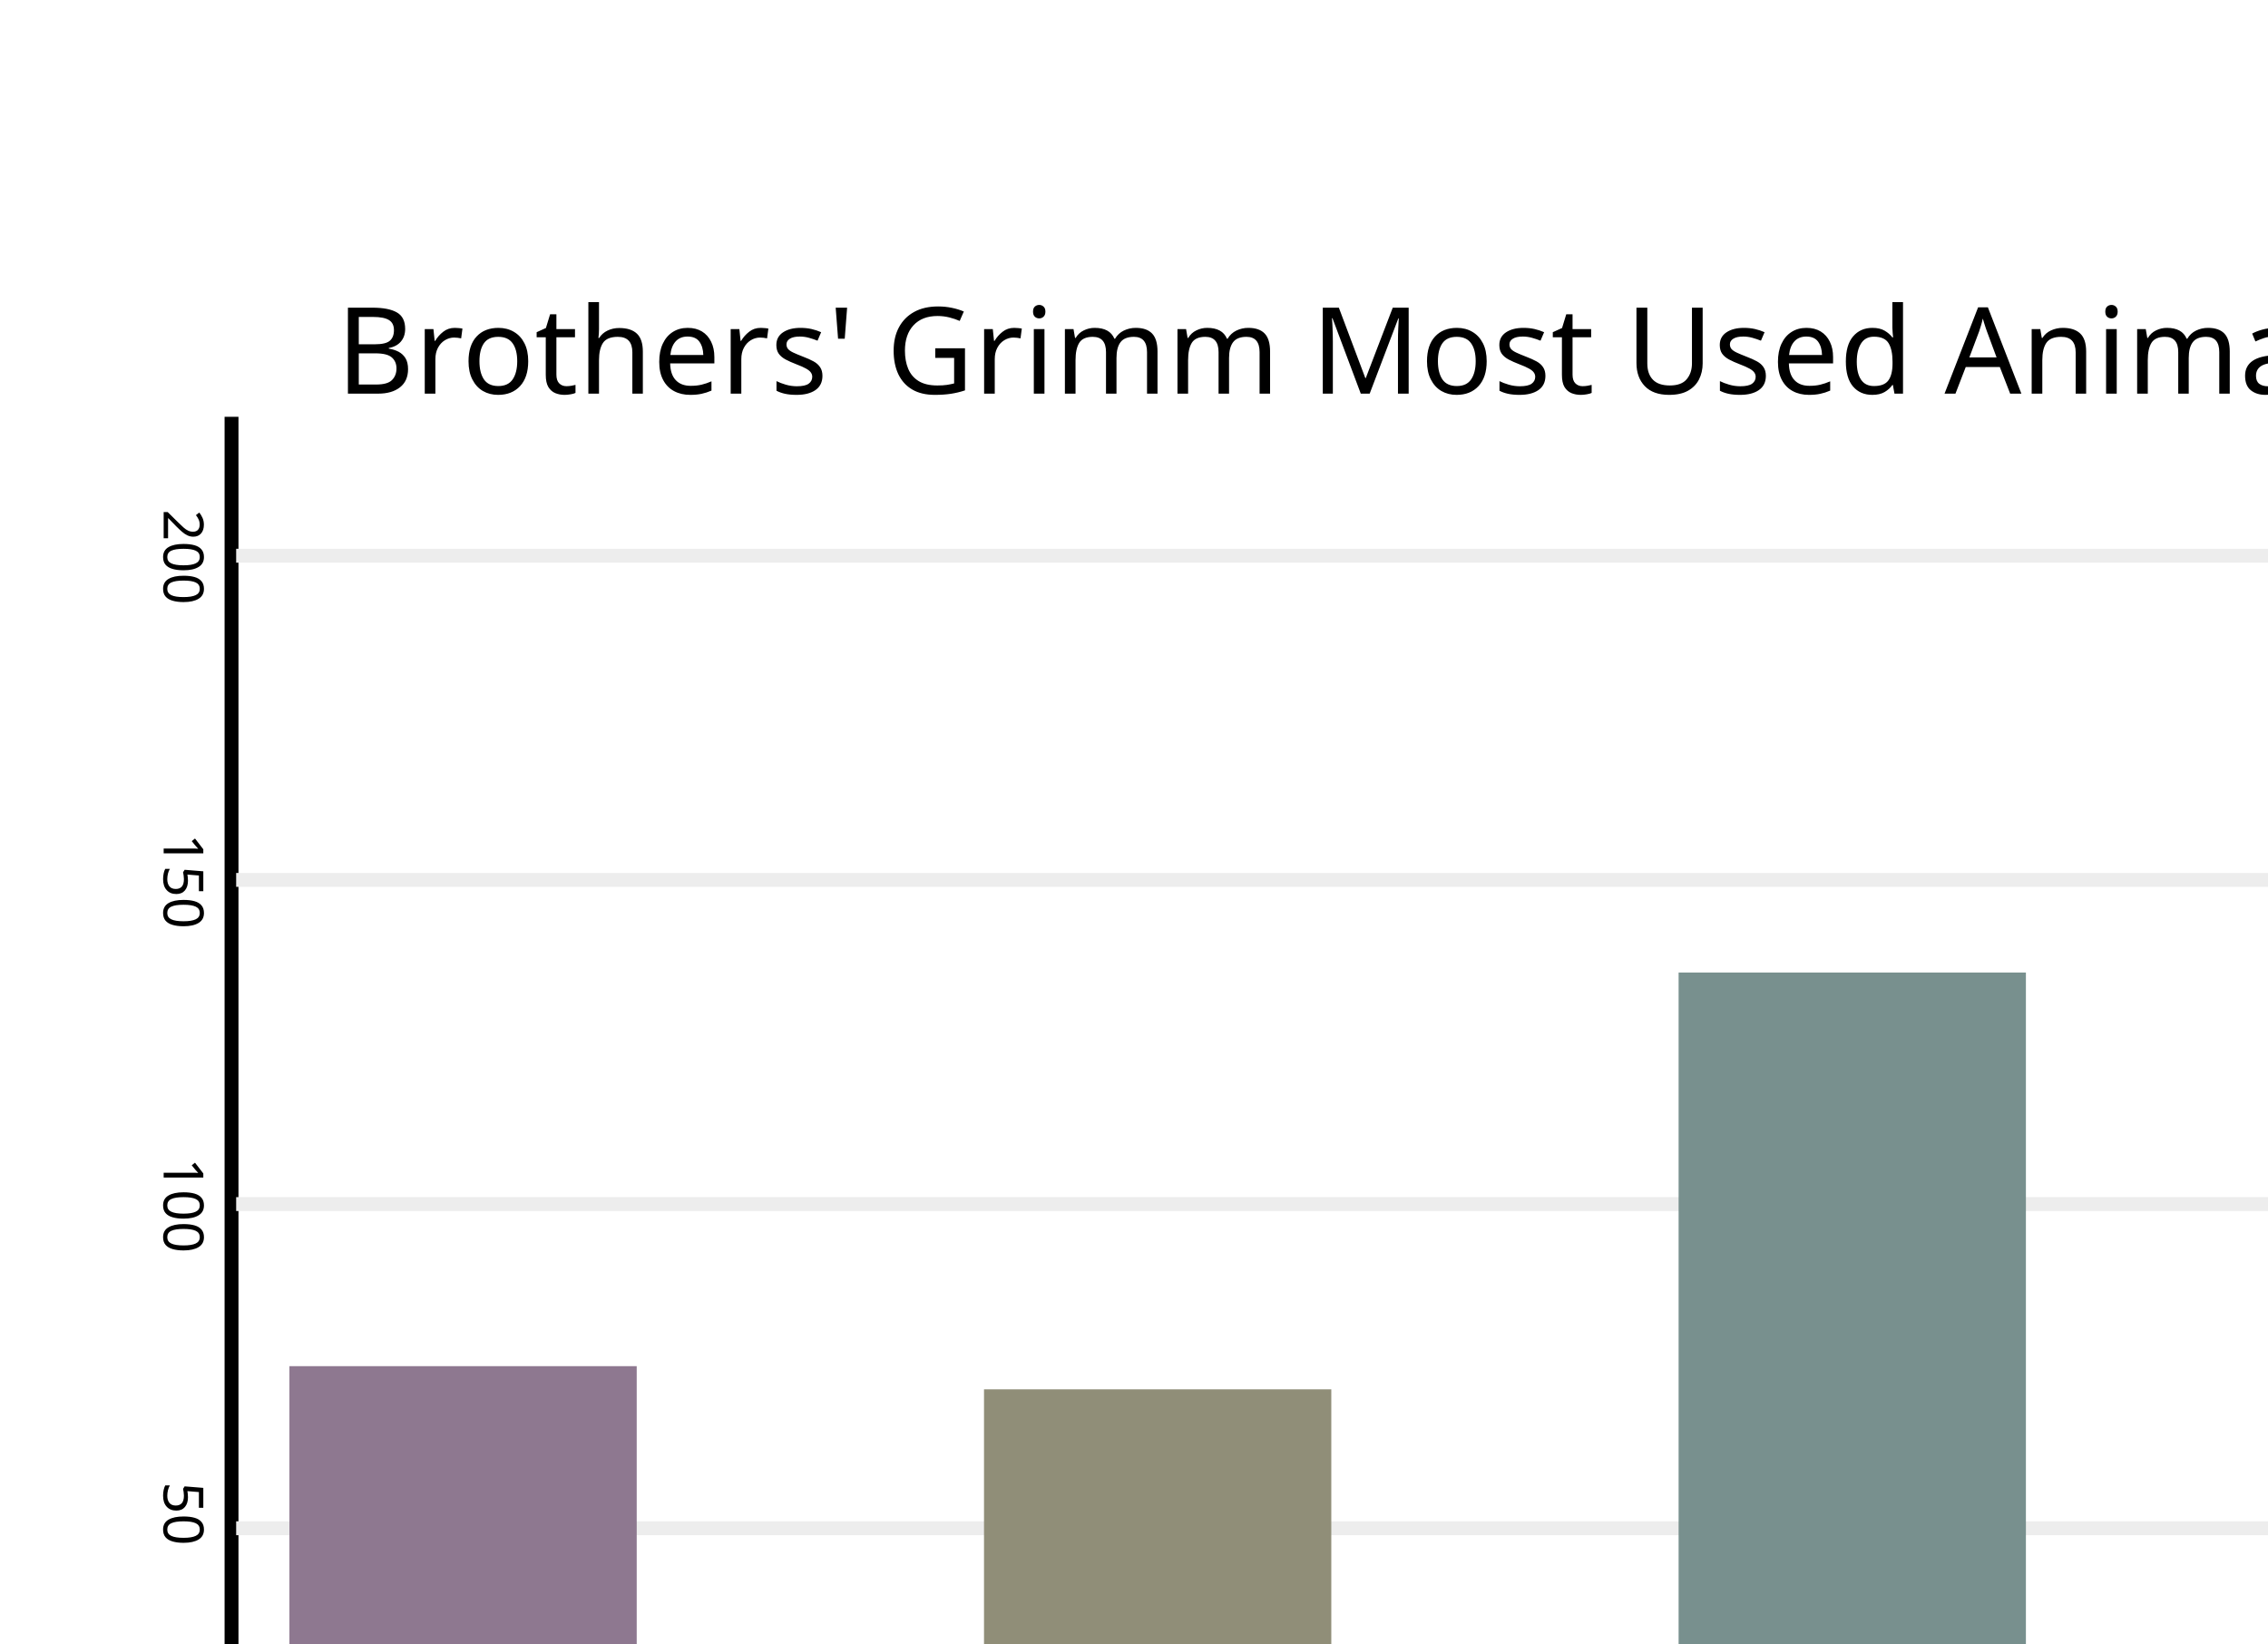
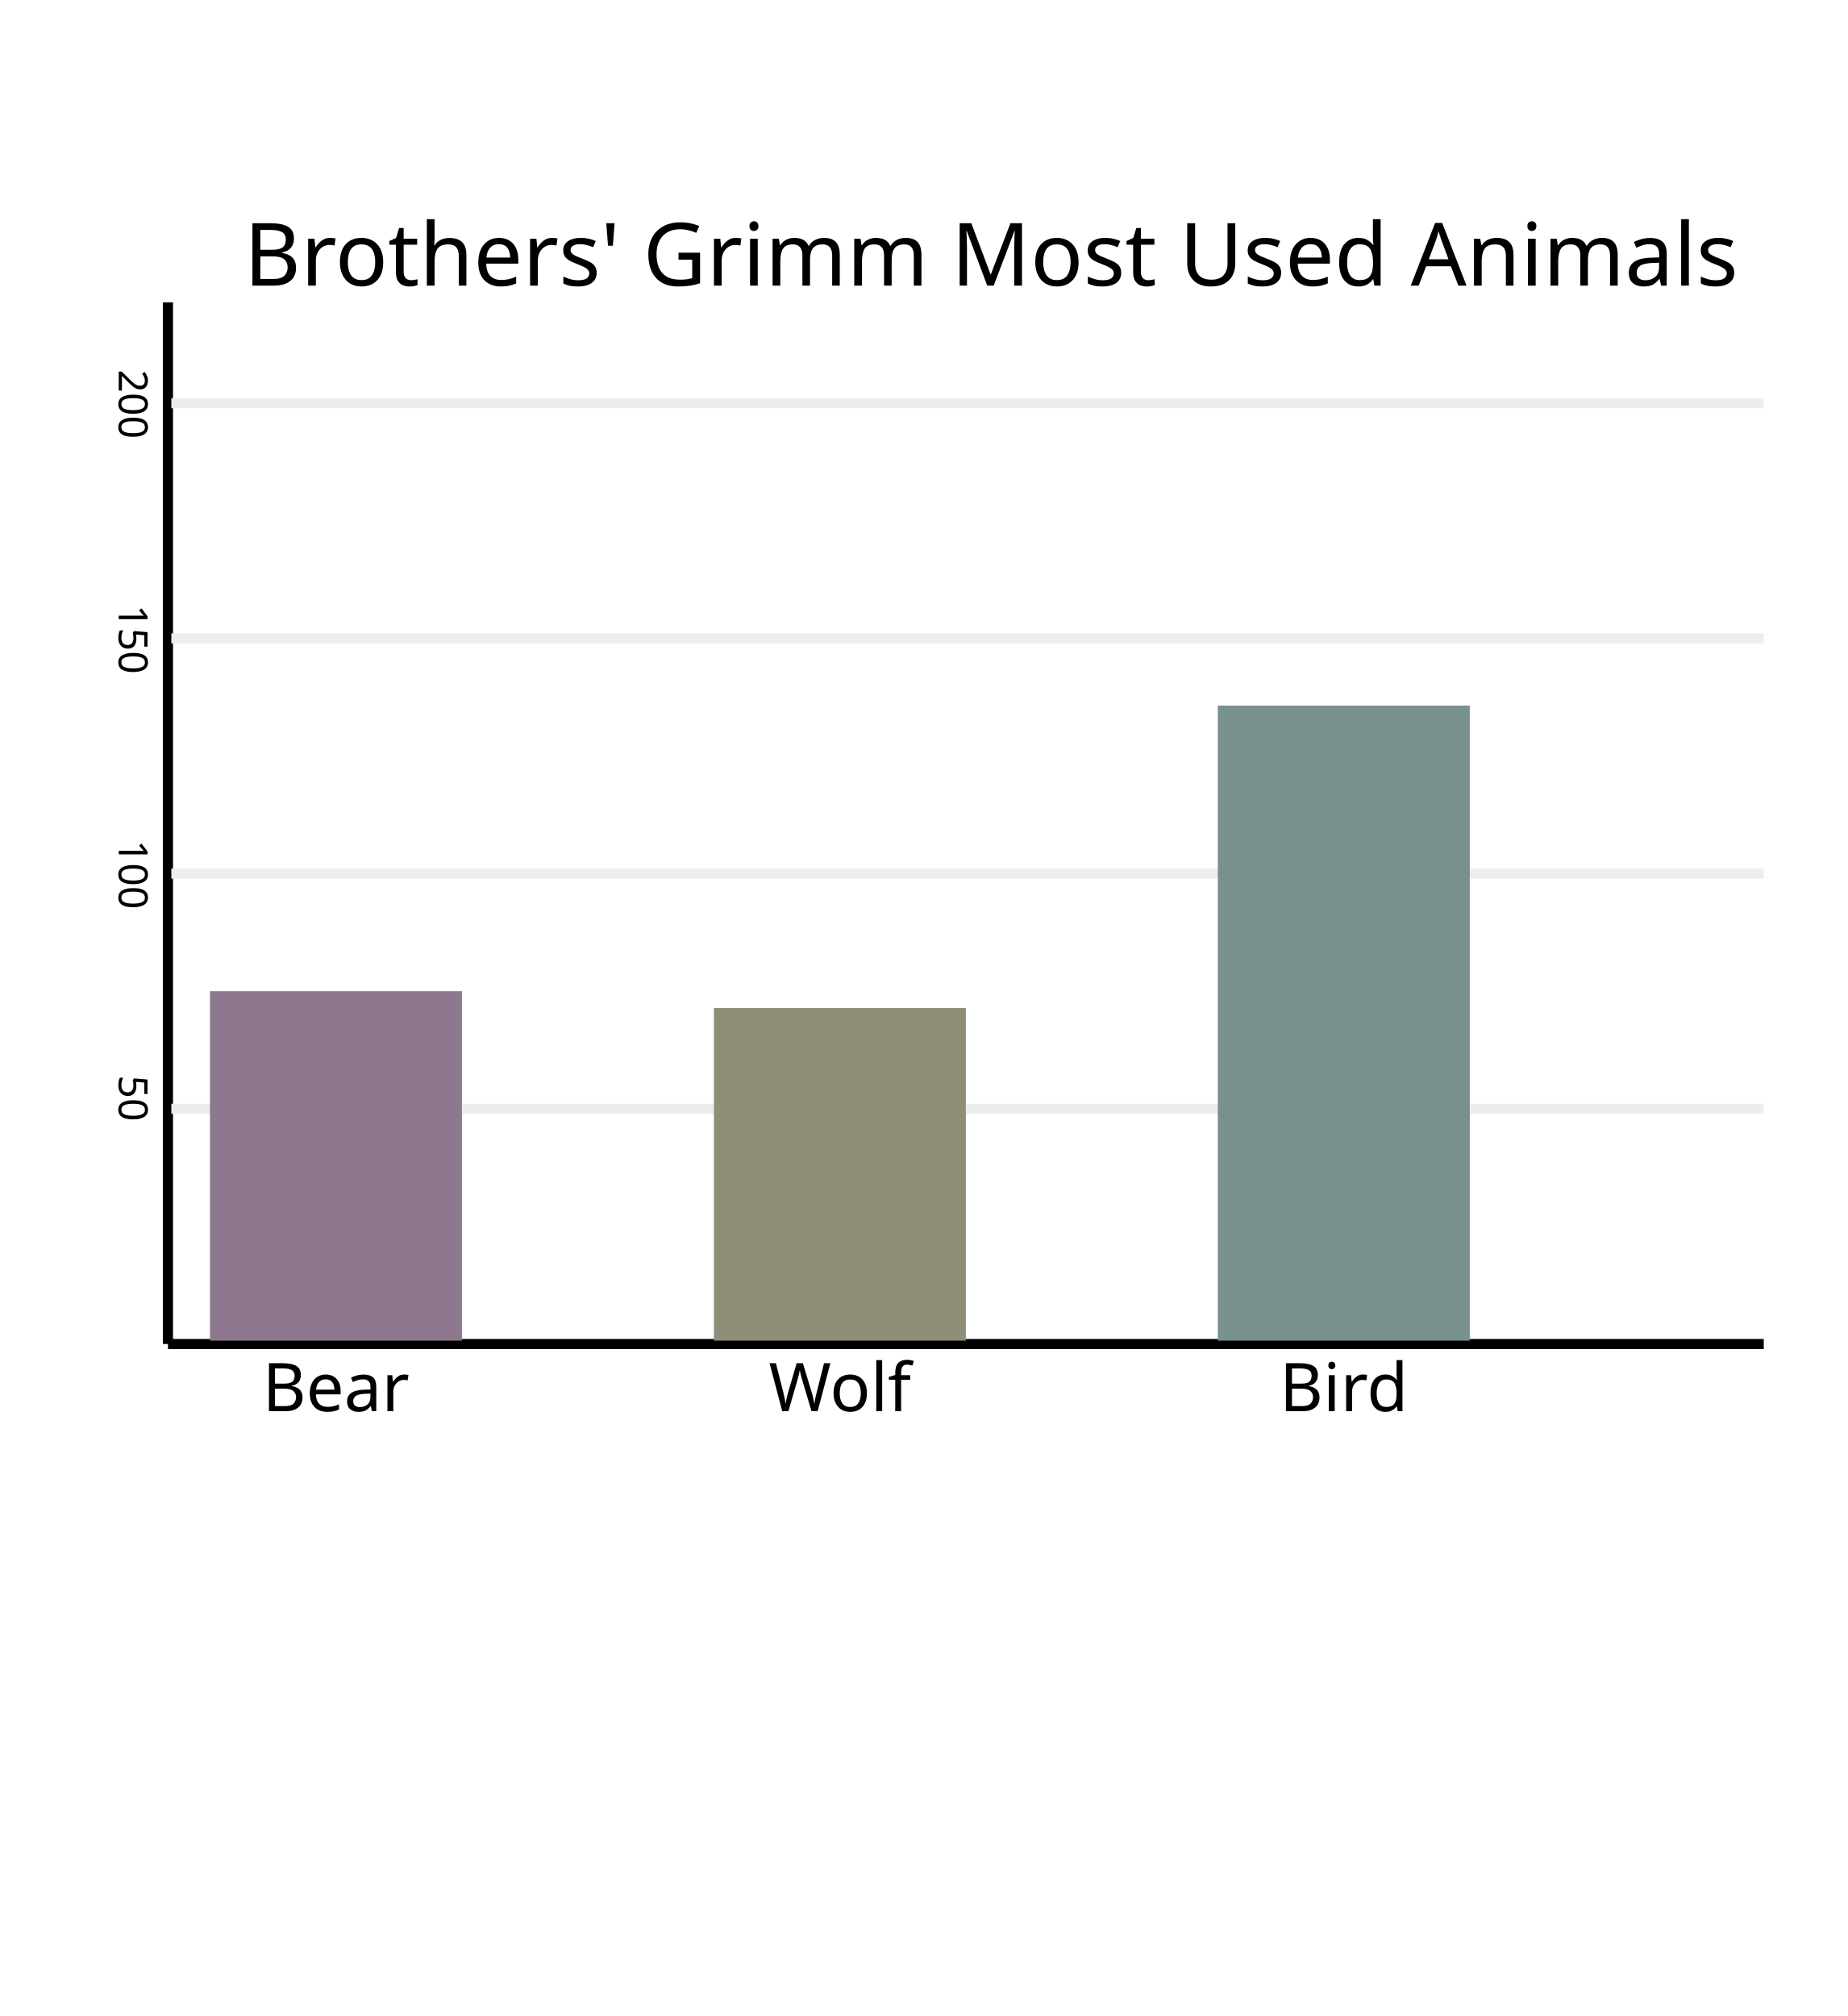
- <svg xmlns="http://www.w3.org/2000/svg" width="100%" height="100%">
+ <svg xmlns="http://www.w3.org/2000/svg" width="550" height="600">
  <g alignment-baseline="baseline" transform="translate (25, 100)">
    <line x1="25" y1="300" x2="500" y2="300" stroke="black" stroke-width="3" />
    <line x1="25" y1="300" x2="25" y2="-10" stroke="black" stroke-width="3" />
    <line x1="26" y1="230" x2="500" y2="230" stroke="#EDEDED" stroke-width="3" />
    <line x1="26" y1="160" x2="500" y2="160" stroke="#EDEDED" stroke-width="3" />
    <line x1="26" y1="90" x2="500" y2="90" stroke="#EDEDED" stroke-width="3" />
    <line x1="26" y1="20" x2="500" y2="20" stroke="#EDEDED" stroke-width="3" />
    <line x1="75" y1="299" x2="75" y2="195" stroke="#8E7890" stroke-width="75" />
    <line x1="225" y1="299" x2="225" y2="200" stroke="#908E78" stroke-width="75" />
    <line x1="375" y1="299" x2="375" y2="110" stroke="#78908E" stroke-width="75" />
    <text x="15" y="220" fill="black" style="font-family:sans-serif;font-size:12px; writing-mode: tb; glyph-orientation-vertical: 5">50</text>
    <text x="15" y="150" fill="black" style="font-family:sans-serif;font-size:12px; writing-mode: tb; glyph-orientation-horizontal: 5">100</text>
    <text x="15" y="80" fill="black" style="font-family:sans-serif;font-size:12px; writing-mode: tb; glyph-orientation-vertical: 5">150</text>
    <text x="15" y="10" fill="black" style="font-family:sans-serif;font-size:12px; writing-mode: tb; glyph-orientation-horizontal: 5">200</text>
    <text x="75" y="320" fill="black" style="font-family:sans-serif;font-size:20px; glyph-orientation-horizontal: 5; text-anchor: middle">Bear</text>
    <text x="225" y="320" fill="black" style="font-family:sans-serif;font-size:20px; glyph-orientation-horizontal: 5; text-anchor: middle">Wolf</text>
    <text x="375" y="320" fill="black" style="font-family:sans-serif;font-size:20px; glyph-orientation-horizontal: 5; text-anchor: middle">Bird</text>
    <text x="270" y="-15" fill="black" style="font-family:sans-serif;font-size:26px; text-anchor: middle">Brothers' Grimm Most Used Animals</text>
  </g>
</svg>
